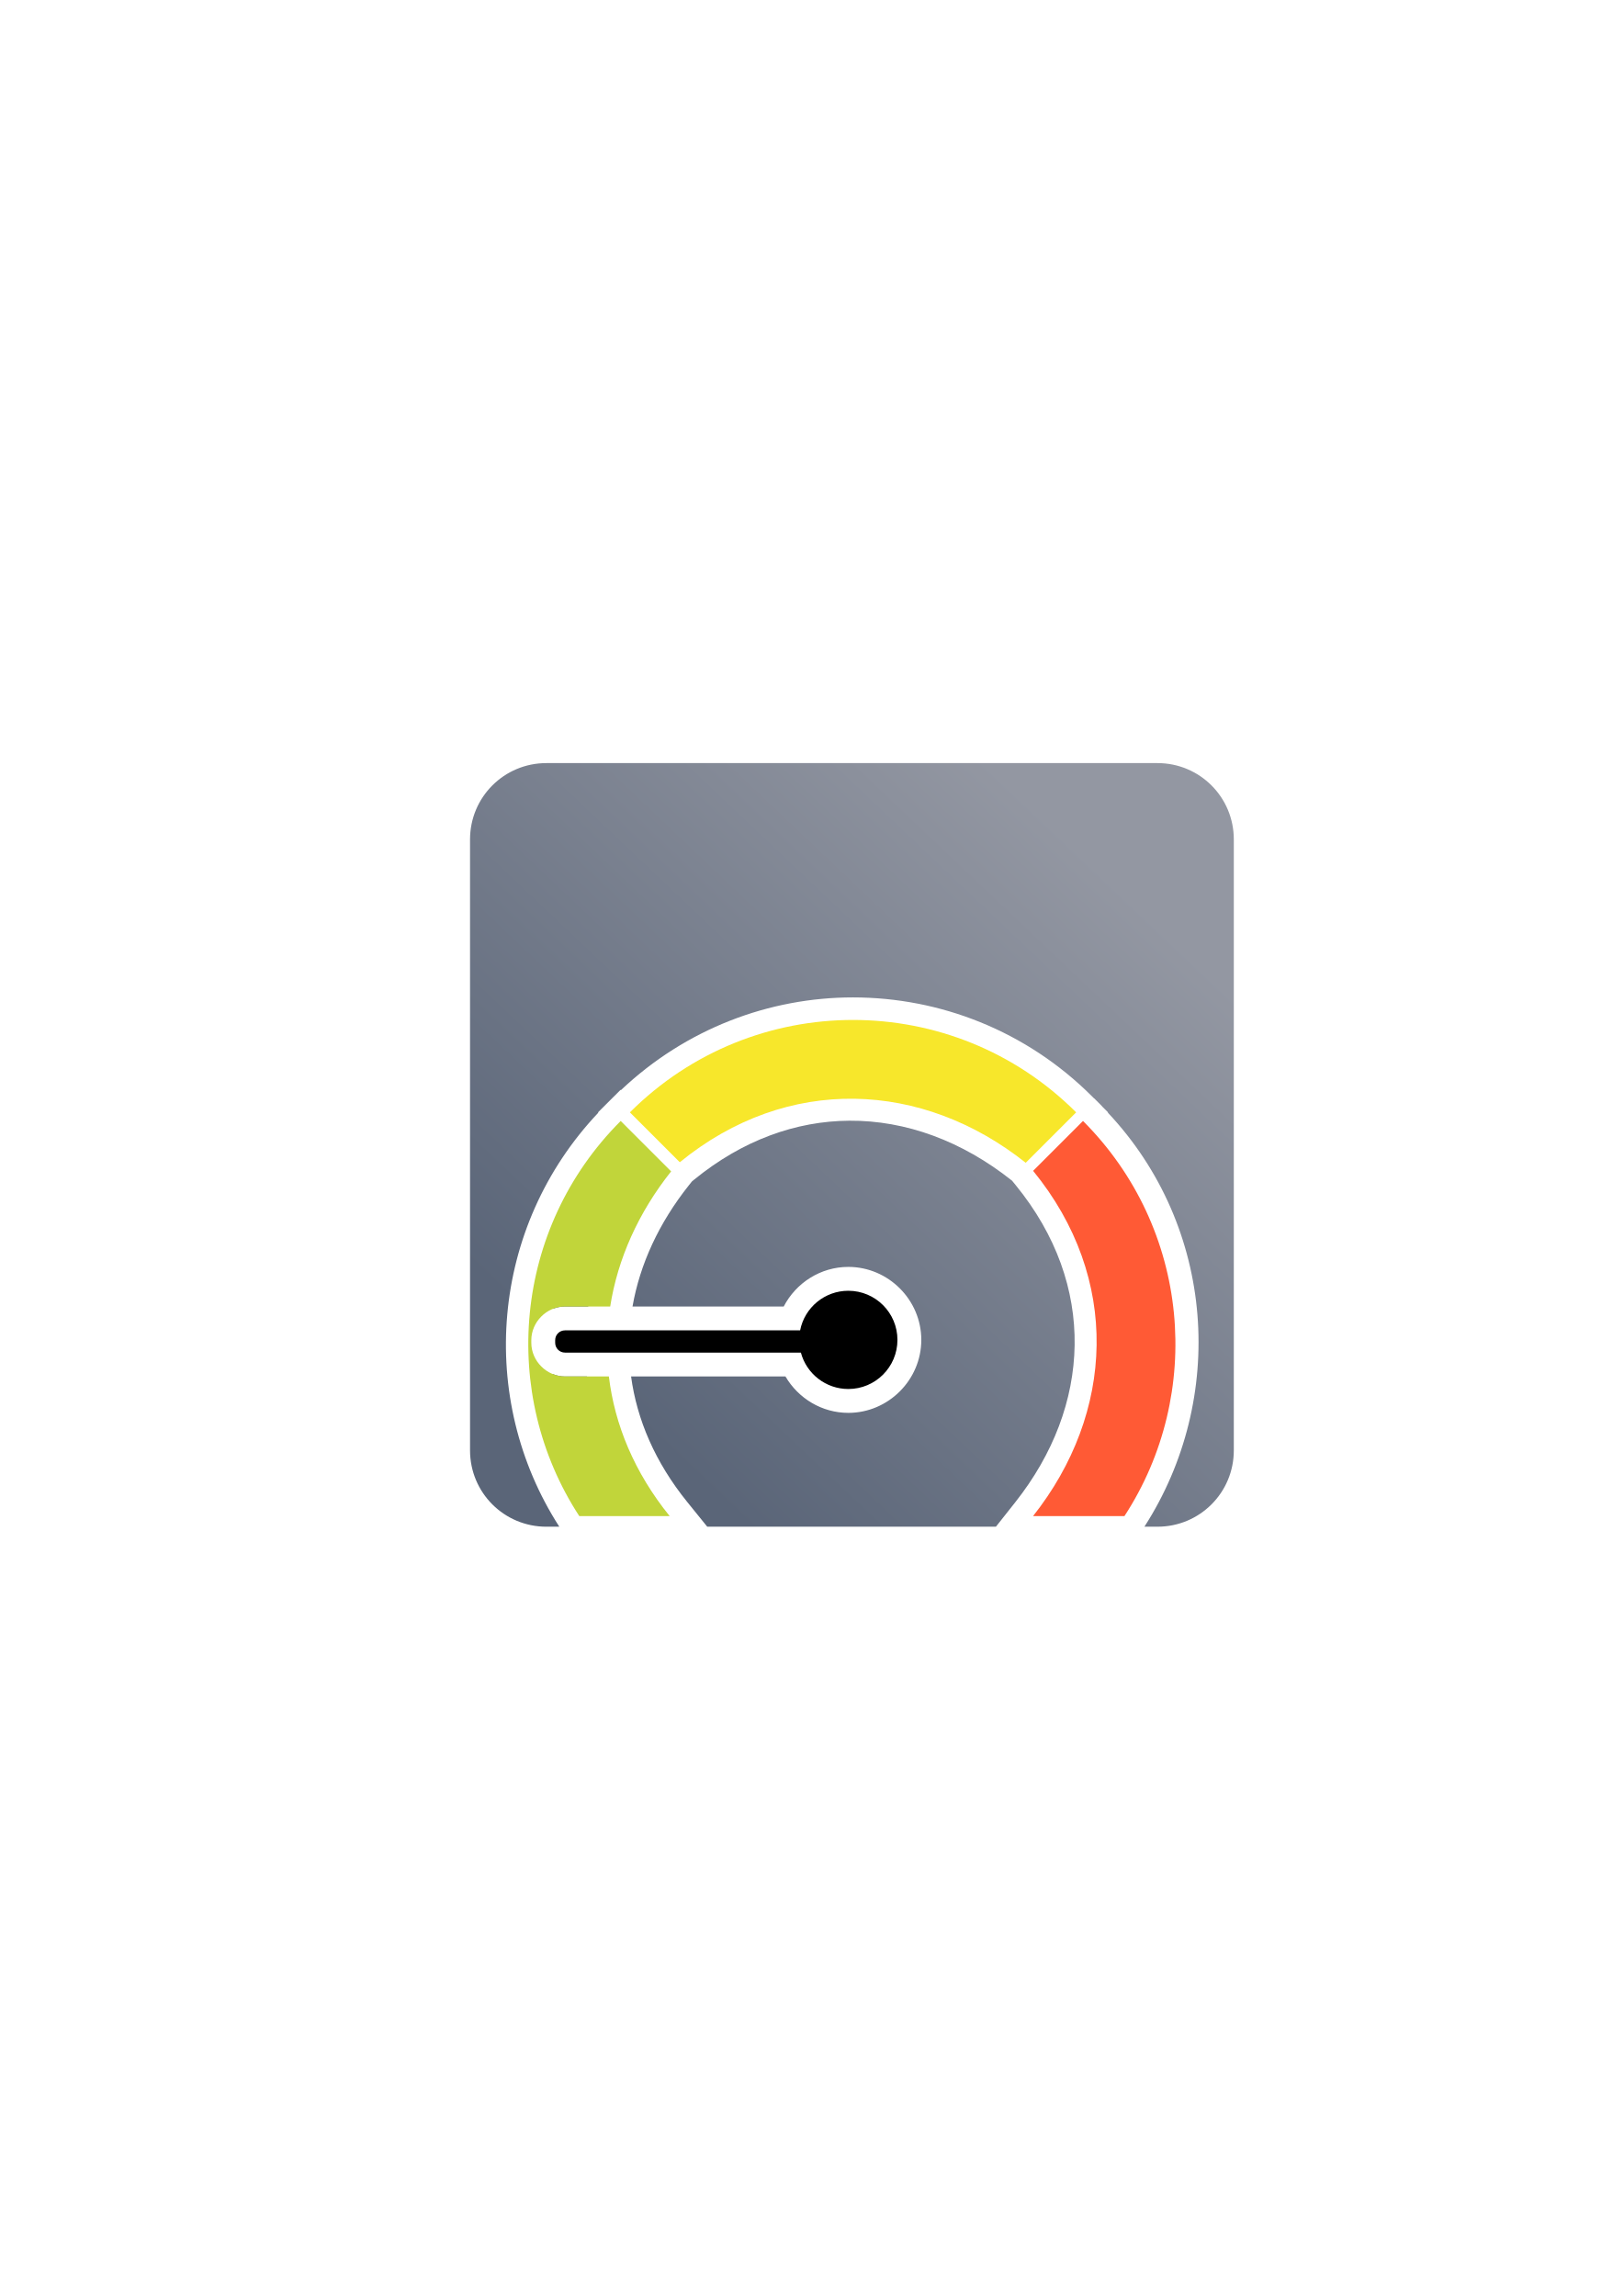
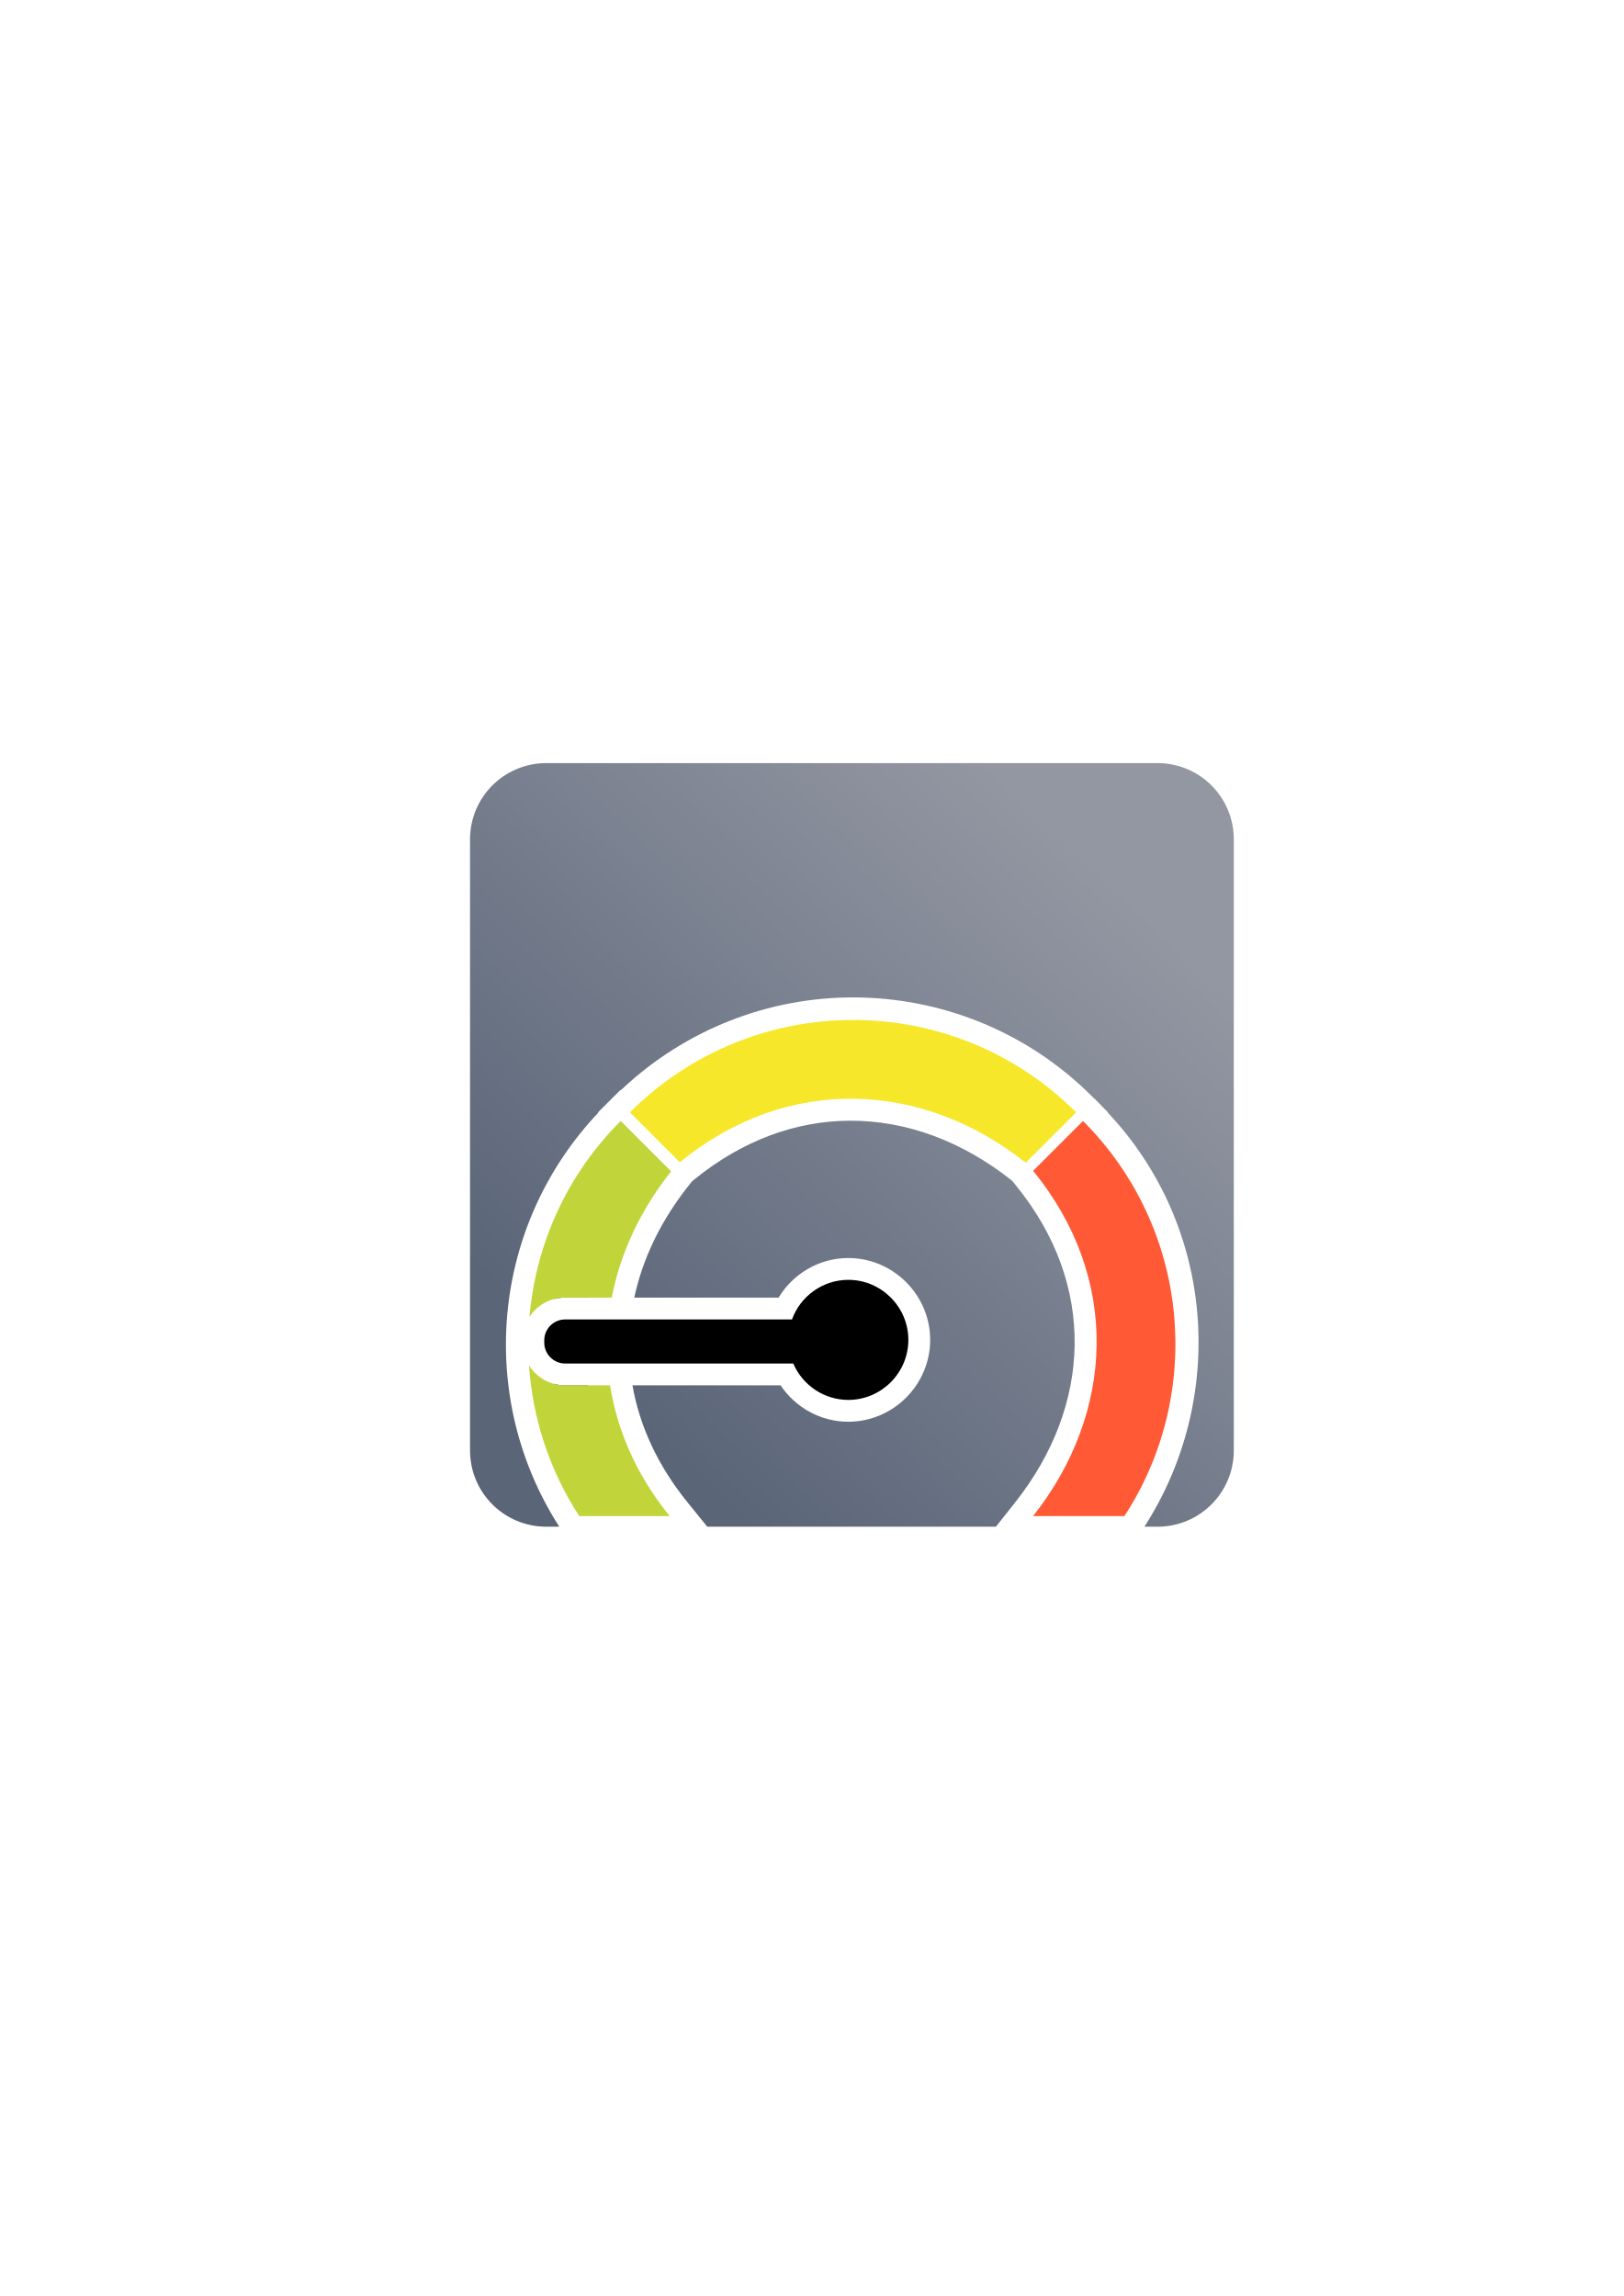
<svg xmlns="http://www.w3.org/2000/svg" xmlns:xlink="http://www.w3.org/1999/xlink" width="210mm" height="297mm" viewBox="0 0 744.094 1052.362" id="svg2" version="1.1">
  <defs id="defs4">
    <linearGradient id="linearGradient4176">
      <stop style="stop-color:#5a6578;stop-opacity:1;" offset="0" id="stop4178" />
      <stop style="stop-color:#9397a2;stop-opacity:1" offset="1" id="stop4180" />
    </linearGradient>
    <linearGradient id="linearGradient2224">
      <stop id="stop2226" offset="0" style="stop-color:#7c7c7c;stop-opacity:1;" />
      <stop id="stop2228" offset="1" style="stop-color:#b8b8b8;stop-opacity:1;" />
    </linearGradient>
    <linearGradient id="linearGradient15218">
      <stop id="stop15220" offset="0" style="stop-color:#eeeeef;stop-opacity:1;" />
      <stop id="stop2736" offset="0.599" style="stop-color:#d3d7cf;stop-opacity:1;" />
      <stop id="stop2738" offset="0.828" style="stop-color:#ffffff;stop-opacity:1;" />
      <stop id="stop15222" offset="1" style="stop-color:#d3d7cf;stop-opacity:1;" />
    </linearGradient>
    <pattern y="0" x="0" height="6" width="6" patternUnits="userSpaceOnUse" id="EMFhbasepattern" />
-     <linearGradient xlink:href="#linearGradient4176" id="linearGradient4182" x1="267.443" y1="649.302" x2="517.069" y2="387.072" gradientUnits="userSpaceOnUse" gradientTransform="matrix(1.045752,0,0,1.041189,-16.732,-21.65629)" />
+     <linearGradient xlink:href="#linearGradient4176" id="linearGradient4182" x1="267.443" y1="649.302" x2="517.069" y2="387.072" gradientUnits="userSpaceOnUse" gradientTransform="matrix(0.9149613,0,0,0.9109696,34.57287,48.77299)" />
  </defs>
  <g id="layer1">
    <rect style="fill:none;fill-rule:evenodd;stroke:none;stroke-width:1px;stroke-linecap:butt;stroke-linejoin:miter;stroke-opacity:1" id="rect3336" width="400" height="400" x="189.145" y="322.27" />
-     <g id="g4169" transform="matrix(0.8749317,0,0,0.8749317,-111.642,156.8093)">
-       <g transform="translate(183.8478,-101.8234)" id="g4157">
-         <path style="opacity:1;fill:url(#linearGradient4182);fill-opacity:1;stroke:none;stroke-width:23;stroke-linecap:butt;stroke-linejoin:round;stroke-miterlimit:4;stroke-dasharray:none;stroke-opacity:1" d="m 229.947,322.359 c -22.16,0 -40,17.84 -40,40 l 0,320.031 c 0,22.16 17.84,40 40,40 l 6.762,0 c -43.245,-67.212 -36.26,-156.961 20.438,-216.902 l -0.164,-0.164 8.352,-8.352 c 0.069,-0.069 0.146,-0.126 0.215,-0.195 l 3.264,-3.262 0.166,0.164 c 34.057,-32.232 77.807,-48.574 121.572,-48.574 45.301,0 90.689,17.338 125.217,51.867 l 1.047,1.047 0.086,0 3.459,3.459 c 0.33,0.33 0.607,0.69 0.934,1.021 l 2.824,2.824 -0.125,0.125 c 56.466,60.015 62.321,149.888 19.172,216.941 l 6.83,0 c 22.16,0 40,-17.84 40,-40 l 0,-320.031 c 0,-22.16 -17.84,-40 -40,-40 l -320.047,0 z m 160.604,146.365 c -35.601,-10e-6 -71.057,12.391 -99.744,37.02 l 10.127,10.127 c 56.14,-40.252 124.99,-37.415 178.879,0.355 l 10.48,-10.482 C 461.606,481.116 426.152,468.725 390.551,468.725 Z m -1.932,40.967 c -27.851,0.179 -55.876,10.119 -81.336,30.908 l -1.098,0.896 -1.664,2.094 c -15.586,19.618 -25.597,41.24 -29.469,63.438 l 79.195,0 c 6.448,-12.402 19.323,-20.741 33.828,-20.744 a 12.501,12.501 0 0 0 0.002,0 c 20.967,5.8e-4 38.232,17.266 38.232,38.232 10e-4,20.968 -17.265,38.234 -38.232,38.234 a 12.501,12.501 0 0 1 -0.006,0 c -13.794,-0.006 -26.189,-7.556 -32.918,-19.076 l -80.852,0 c 3.033,22.612 12.633,45.015 29.396,65.736 l 10.5,12.98 151.195,0 10.182,-12.877 c 39.752,-50.27 42.992,-113.624 0.154,-166.086 l -1.863,-2.281 -0.209,-0.166 C 447.716,520.369 418.267,509.5 388.619,509.691 Z m 122.863,17.041 -10.906,10.504 c 37.467,52.382 37.443,115.788 6.57,167.793 l 18.838,0 c 33.226,-55.733 28.952,-127.73 -14.502,-178.297 z m -242.199,0.439 c -20.361,23.671 -32.287,51.955 -35.822,81.051 1.943,-0.759 4.033,-1.195 6.207,-1.195 l 12.162,0 c 3.457,-24.381 12.91,-48.14 27.898,-69.541 L 269.283,527.172 Z m 118.795,84.111 c -6.395,0.002 -11.737,4.394 -12.977,10.668 a 12.501,12.501 0 0 1 -1.027,3.031 12.501,12.501 0 0 1 1.232,2.957 c 1.565,5.842 6.729,9.808 12.777,9.811 7.454,-0.003 13.227,-5.78 13.227,-13.234 -2e-4,-7.456 -5.776,-13.232 -13.232,-13.232 z m -154.926,31.078 c 2.24,21.791 9.155,43.209 20.74,62.668 l 18.129,0 c -11.73,-19.562 -18.567,-40.373 -20.838,-61.355 l -11.516,0 c -2.288,0 -4.487,-0.475 -6.516,-1.312 z" id="rect4174" />
-         <path style="opacity:1;fill:#f7e72b;fill-opacity:1;stroke:none;stroke-width:7.2;stroke-linecap:butt;stroke-linejoin:miter;stroke-miterlimit:4;stroke-dasharray:none;stroke-opacity:1" d="m 299.813,531.452 c 56.527,-46.157 127.197,-42.615 181.192,0.283 l 26.412,-26.412 c -64.543,-64.545 -169.189,-64.545 -233.732,0 z" id="path4204" />
-         <path style="opacity:1;fill:#ff5a35;fill-opacity:1;stroke:none;stroke-width:7.2;stroke-linecap:butt;stroke-linejoin:miter;stroke-miterlimit:4;stroke-dasharray:none;stroke-opacity:1" d="m 511.007,509.83 -26.129,26.129 c 46.069,56.419 42.626,126.925 -0.039,180.88 l 47.861,0 c 41.778,-64.075 34.551,-150.766 -21.693,-207.009 z" id="path4233" />
-         <path style="opacity:1;fill:#c1d53a;fill-opacity:1;stroke:none;stroke-width:7.2;stroke-linecap:butt;stroke-linejoin:miter;stroke-miterlimit:4;stroke-dasharray:none;stroke-opacity:1" d="m 268.863,509.83 c -56.244,56.242 -63.467,142.933 -21.689,207.008 l 47.344,0 C 276.084,694.053 265.694,668.996 262.668,643.674 l -23,0 c -9.55,0 -17.625,-8.083 -17.625,-17.627 l 0,-1.393 c 0,-9.544 8.075,-17.627 17.625,-17.627 l 23.697,0 c 3.907,-24.947 14.76,-49.199 31.91,-70.785 l -26.412,-26.412 z" id="path4235" />
-         <path style="opacity:1;fill:#000000;fill-opacity:1;stroke:none;stroke-width:23;stroke-linecap:butt;stroke-linejoin:round;stroke-miterlimit:4;stroke-dasharray:none;stroke-opacity:1" d="m 234.543,626.047 c 0,2.84 2.285,5.127 5.125,5.127 l 123.564,0 a 25.733,25.733 0 0 0 24.846,19.076 25.733,25.733 0 0 0 25.732,-25.734 25.733,25.733 0 0 0 -25.732,-25.732 25.733,25.733 0 0 0 -25.24,20.744 l -123.17,0 c -2.84,0 -5.125,2.287 -5.125,5.127 l 0,1.393 z" id="path4274" />
-       </g>
-     </g>
+     <path style="opacity:1;fill:url(#linearGradient4182);fill-opacity:1;stroke:none;stroke-width:23;stroke-linecap:butt;stroke-linejoin:round;stroke-miterlimit:4;stroke-dasharray:none;stroke-opacity:1" d="M 250.4 349.764 C 231.012 349.764 215.402 365.371 215.402 384.76 L 215.402 664.766 C 215.402 684.154 231.012 699.764 250.4 699.764 L 256.316 699.764 C 218.48 640.958 224.591 562.432 274.197 509.988 L 274.055 509.846 L 281.361 502.537 C 281.422 502.477 281.488 502.428 281.549 502.367 L 284.404 499.514 L 284.551 499.656 C 314.348 471.455 352.627 457.158 390.918 457.158 C 430.553 457.158 470.263 472.327 500.473 502.537 L 501.389 503.453 L 501.465 503.453 L 504.49 506.48 C 504.779 506.769 505.023 507.083 505.309 507.373 L 507.779 509.846 L 507.67 509.955 C 557.073 562.464 562.196 641.097 524.443 699.764 L 530.42 699.764 C 549.808 699.764 565.416 684.154 565.416 664.766 L 565.416 384.76 C 565.416 365.371 549.808 349.764 530.42 349.764 L 250.4 349.764 z M 390.918 477.822 C 359.769 477.822 328.747 488.665 303.648 510.213 L 312.508 519.072 C 361.627 483.854 421.866 486.336 469.016 519.383 L 478.186 510.213 C 453.087 488.665 422.067 477.822 390.918 477.822 z M 389.227 513.666 C 364.859 513.823 340.34 522.52 318.064 540.709 L 317.104 541.492 L 315.648 543.324 C 302.965 559.289 294.507 576.773 290.66 594.766 L 356.791 594.766 C 363.436 583.815 375.374 576.617 388.752 576.615 A 10.001 10.001 0 0 0 388.754 576.615 C 409.341 576.616 426.267 593.541 426.268 614.129 C 426.269 634.717 409.342 651.644 388.754 651.645 L 388.752 651.645 A 10.001 10.001 0 0 1 388.748 651.645 C 376.02 651.639 364.53 645.111 357.713 634.955 L 289.842 634.955 C 293.05 653.354 301.266 671.519 314.928 688.406 L 324.115 699.764 L 456.4 699.764 L 465.309 688.496 C 500.089 644.513 502.924 589.084 465.443 543.184 L 463.814 541.188 L 463.631 541.041 C 440.933 523.008 415.168 513.499 389.229 513.666 L 389.227 513.666 z M 496.725 528.576 L 487.182 537.766 C 519.962 583.596 519.943 639.071 492.932 684.572 L 509.412 684.572 C 538.483 635.809 534.744 572.819 496.725 528.576 z M 284.816 528.961 C 268.05 548.453 257.825 571.52 254.102 595.391 C 255.642 594.997 257.246 594.766 258.906 594.766 L 270.189 594.766 C 273.645 574.861 281.675 555.518 293.955 537.984 L 284.816 528.961 z M 388.754 602.553 C 383.159 602.555 378.485 606.396 377.4 611.885 A 10.938 10.938 0 0 1 376.502 614.537 A 10.938 10.938 0 0 1 377.58 617.125 C 378.949 622.237 383.468 625.706 388.76 625.709 C 395.281 625.706 400.332 620.651 400.332 614.129 C 400.332 607.605 395.278 602.553 388.754 602.553 z M 253.752 634.24 C 256.151 651.749 262.013 668.888 271.352 684.572 L 287.213 684.572 C 277.708 668.72 271.882 651.932 269.494 634.955 L 258.906 634.955 C 257.12 634.955 255.397 634.693 253.752 634.24 z " id="rect4174" />
+     <path style="opacity:1;fill:#f7e72b;fill-opacity:1;stroke:none;stroke-width:7.2;stroke-linecap:butt;stroke-linejoin:miter;stroke-miterlimit:4;stroke-dasharray:none;stroke-opacity:1" d="m 311.528,532.705 c 49.457,-40.385 111.289,-37.285 158.53,0.248 l 23.109,-23.109 c -56.471,-56.472 -148.029,-56.472 -204.5,0 z" id="path4204" />
+     <path style="opacity:1;fill:#ff5a35;fill-opacity:1;stroke:none;stroke-width:7.2;stroke-linecap:butt;stroke-linejoin:miter;stroke-miterlimit:4;stroke-dasharray:none;stroke-opacity:1" d="m 496.308,513.787 -22.861,22.861 c 40.307,49.362 37.295,111.051 -0.034,158.258 l 41.875,0 c 36.552,-56.061 30.23,-131.91 -18.98,-181.119 z" id="path4233" />
+     <path style="opacity:1;fill:#c1d53a;fill-opacity:1;stroke:none;stroke-width:7.2;stroke-linecap:butt;stroke-linejoin:miter;stroke-miterlimit:4;stroke-dasharray:none;stroke-opacity:1" d="M 284.449 513.787 C 259.391 538.844 245.463 570.809 242.645 603.551 C 246.135 598.267 252.119 594.766 258.906 594.766 L 280.348 594.766 C 284.26 574.373 293.486 554.609 307.559 536.896 L 284.449 513.787 z M 242.43 625.818 C 244.061 649.999 251.743 673.847 265.473 694.904 L 306.895 694.904 C 291.753 676.188 282.818 655.722 279.59 634.955 L 258.906 634.955 C 251.97 634.955 245.883 631.295 242.43 625.818 z " id="path4235" />
+     <path style="color:#000000;font-style:normal;font-variant:normal;font-weight:normal;font-stretch:normal;font-size:medium;line-height:normal;font-family:sans-serif;text-indent:0;text-align:start;text-decoration:none;text-decoration-line:none;text-decoration-style:solid;text-decoration-color:#000000;letter-spacing:normal;word-spacing:normal;text-transform:none;direction:ltr;block-progression:tb;writing-mode:lr-tb;baseline-shift:baseline;text-anchor:start;white-space:normal;clip-rule:nonzero;display:inline;overflow:visible;visibility:visible;opacity:1;isolation:auto;mix-blend-mode:normal;color-interpolation:sRGB;color-interpolation-filters:linearRGB;solid-color:#000000;solid-opacity:1;fill:#000000;fill-opacity:1;fill-rule:nonzero;stroke:none;stroke-width:10;stroke-linecap:butt;stroke-linejoin:round;stroke-miterlimit:4;stroke-dasharray:none;stroke-dashoffset:0;stroke-opacity:1;color-rendering:auto;image-rendering:auto;shape-rendering:auto;text-rendering:auto;enable-background:accumulate" d="m 388.754,586.615 c -11.685,0.002 -21.923,7.431 -25.816,18.15 l -104.031,0 c -5.169,0 -9.484,4.318 -9.484,9.484 l 0,1.219 c -10e-6,5.167 4.315,9.486 9.484,9.486 l 104.613,0 c 4.282,9.975 14.139,16.685 25.232,16.689 l 0.002,0 c 15.137,-4.1e-4 27.514,-12.379 27.514,-27.516 -4.2e-4,-15.136 -12.378,-27.513 -27.514,-27.514 z" id="path4274" />
  </g>
</svg>
